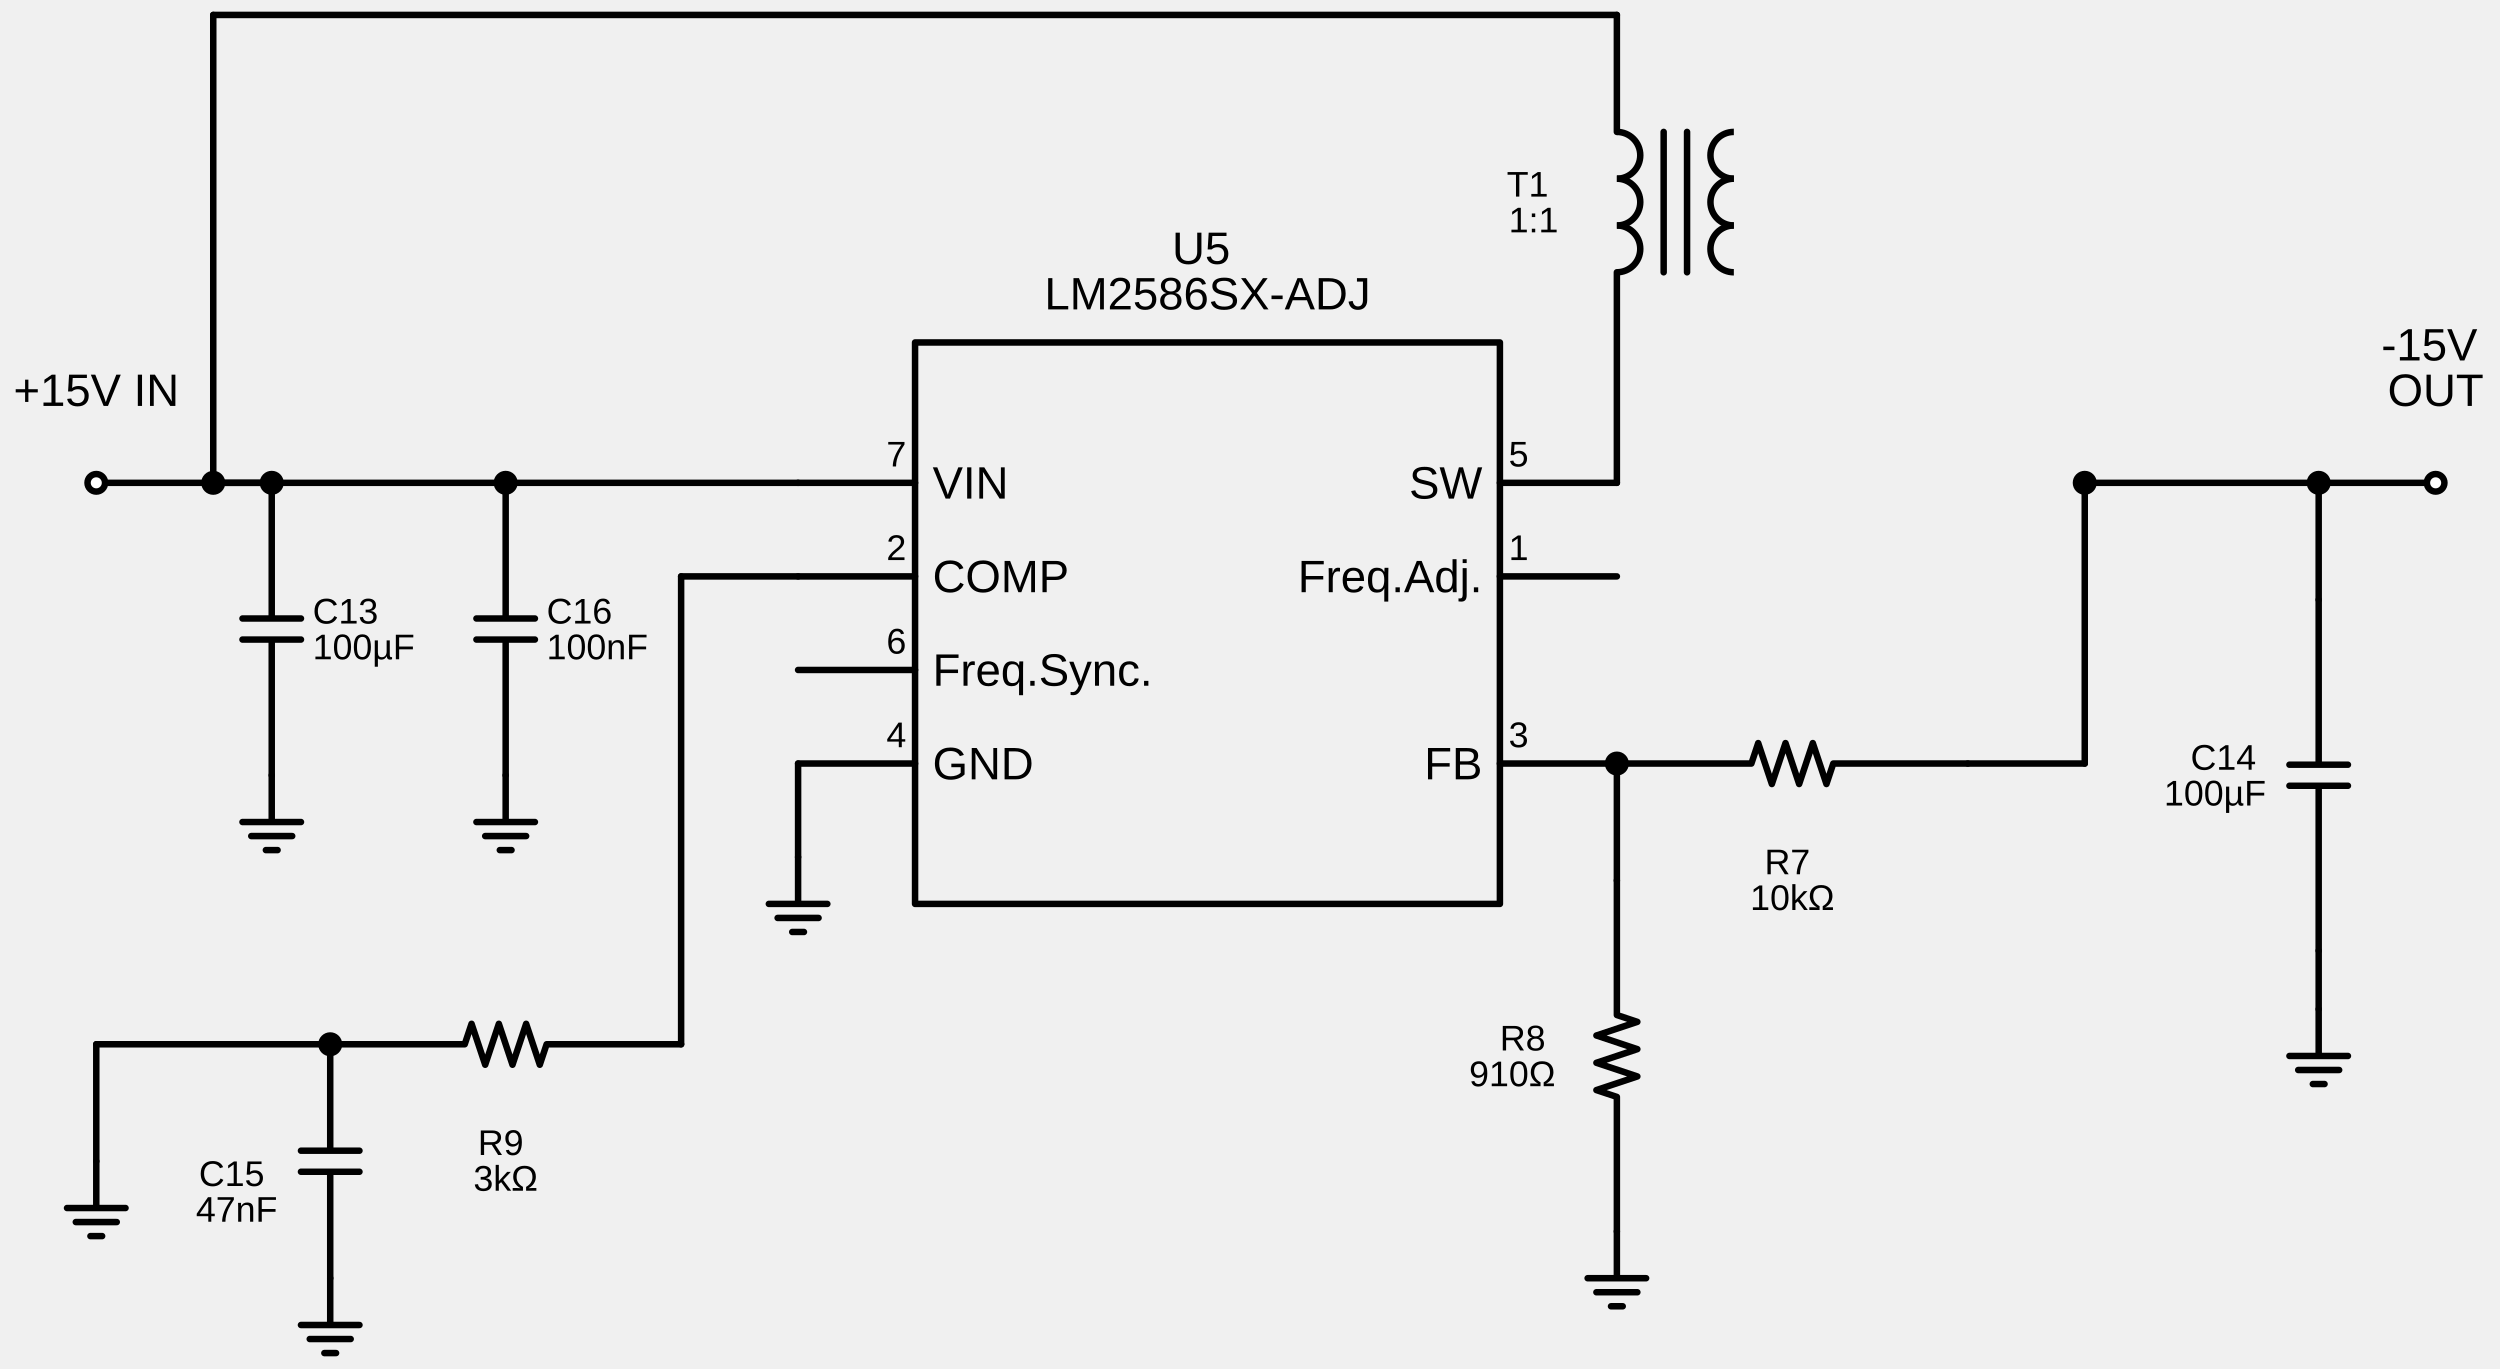
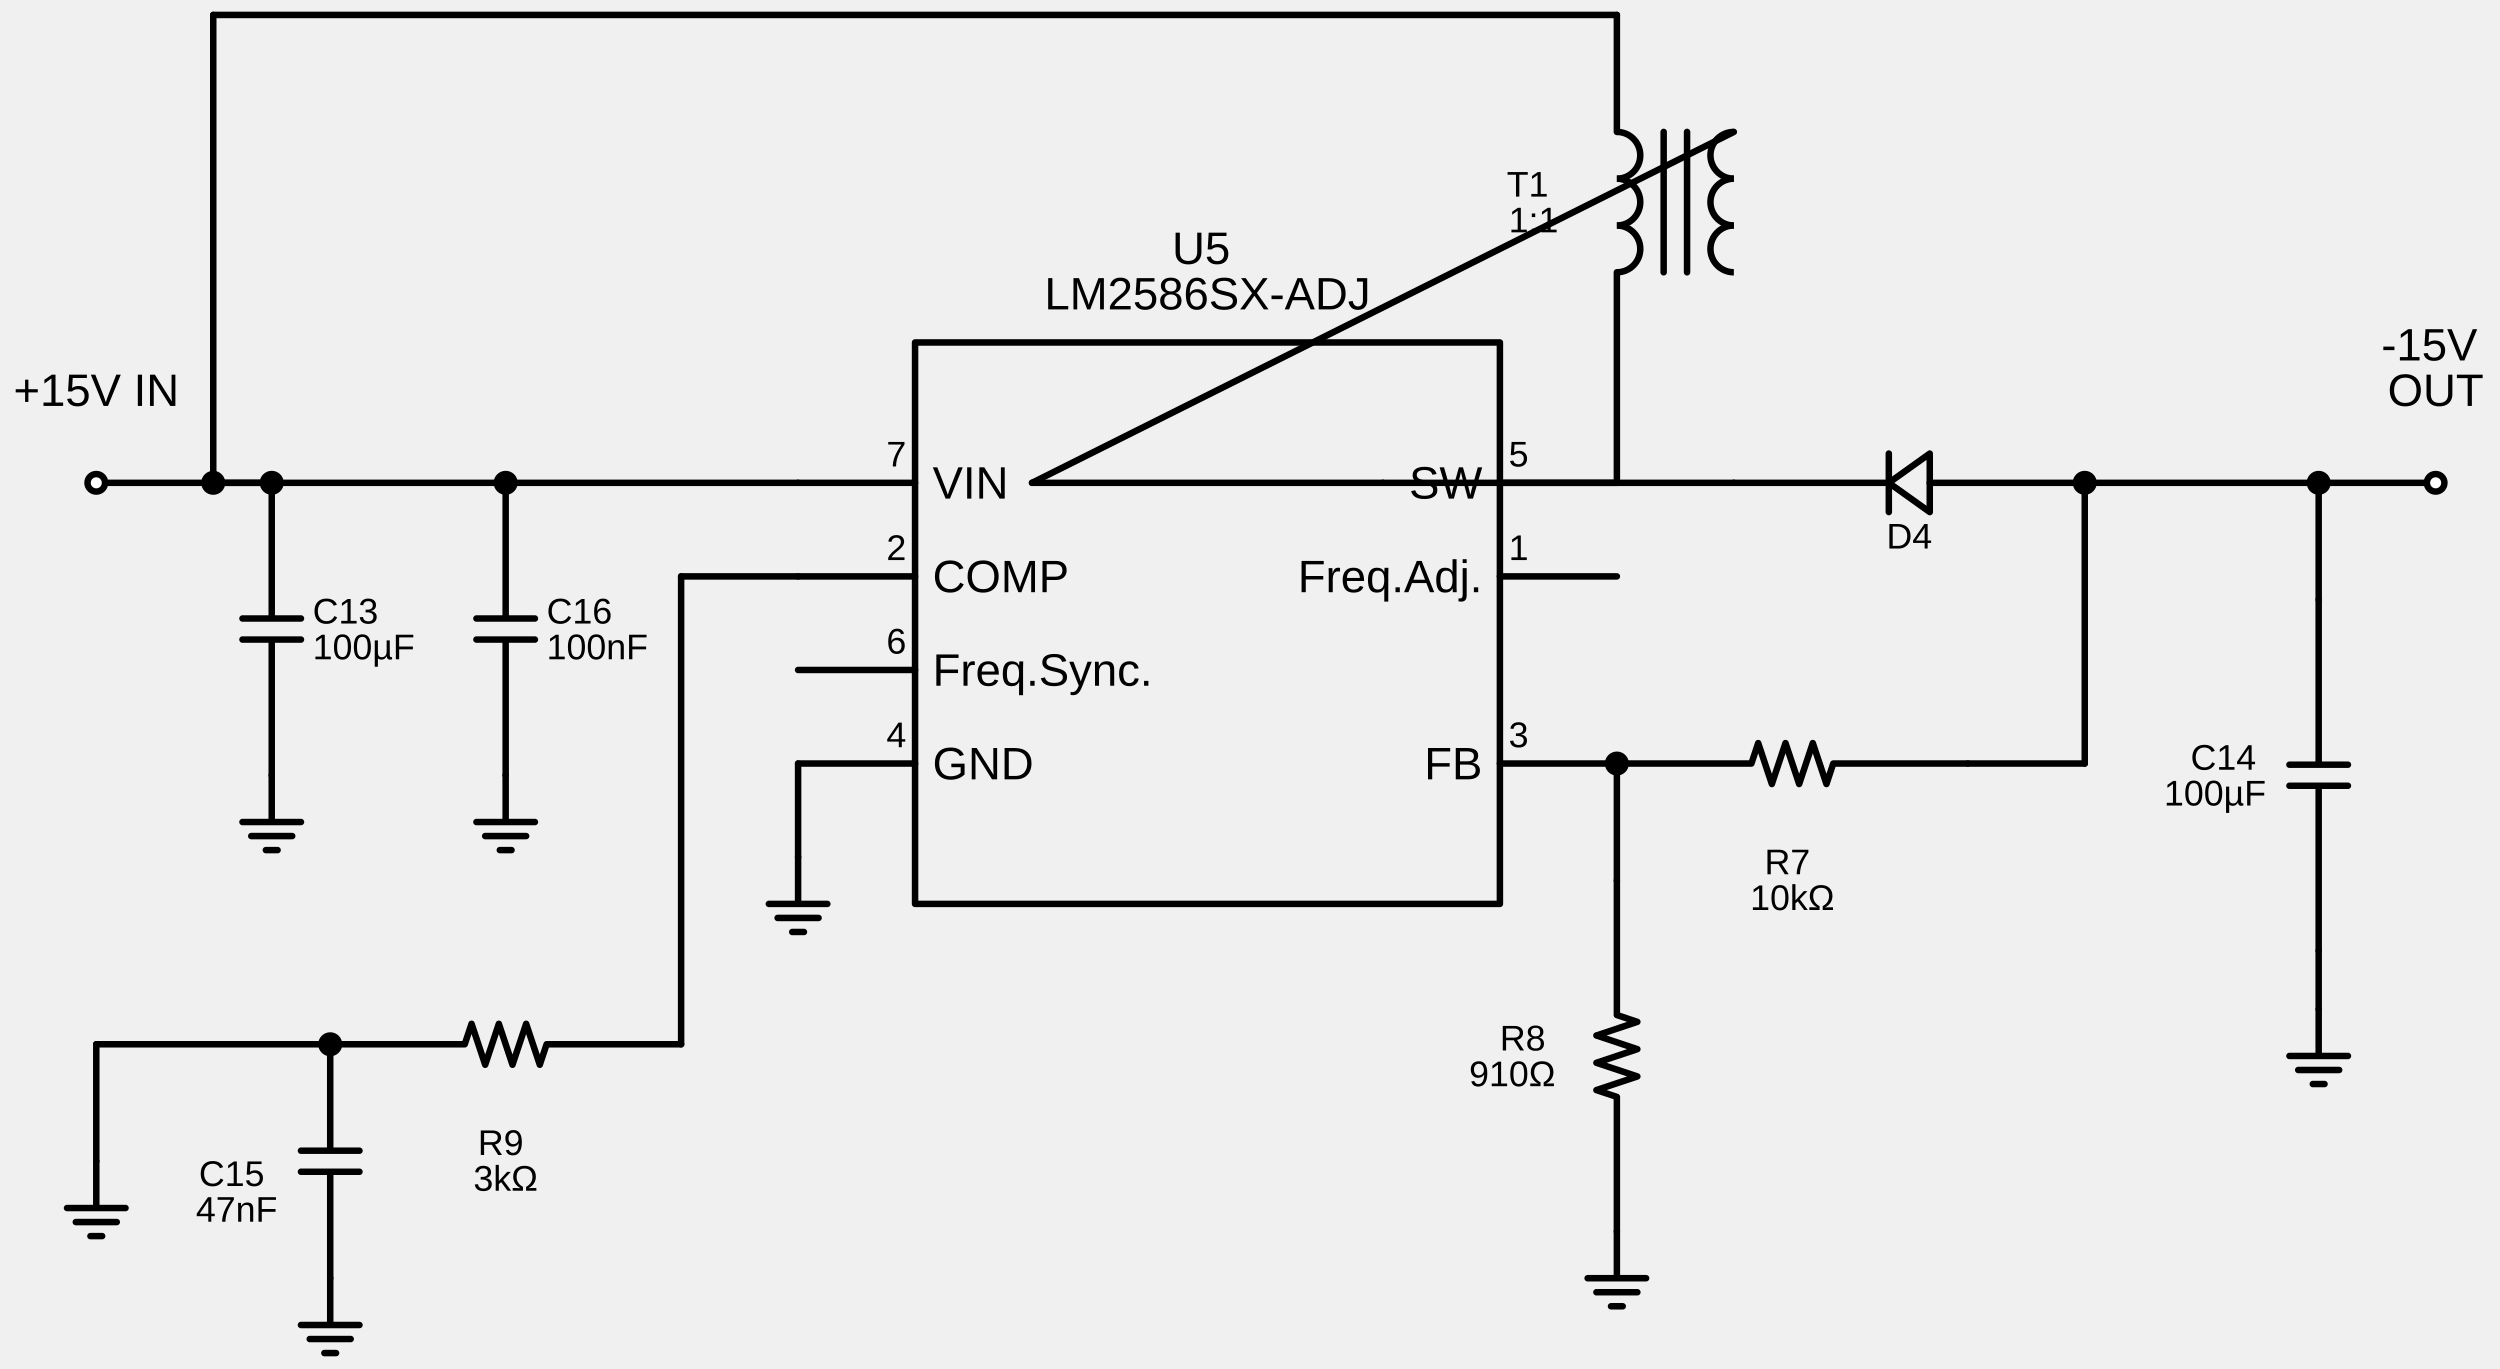
<svg xmlns="http://www.w3.org/2000/svg" xml:lang="en" height="421.04pt" width="769.436pt" viewBox="-29.632 -148.6 769.436 421.04">
  <path d="M 468.0 -79.2 a 7.2 7.2 0 1 1 0.0 14.4" style="stroke:black;fill:none;stroke-width:2.0;stroke-dasharray:-;" />
  <path d="M 468.0 -93.6 a 7.2 7.2 0 1 1 0.0 14.4" style="stroke:black;fill:none;stroke-width:2.0;stroke-dasharray:-;" />
  <path d="M 468.0 -108.0 a 7.2 7.2 0 1 1 0.0 14.4" style="stroke:black;fill:none;stroke-width:2.0;stroke-dasharray:-;" />
  <path d="M 504.0 -64.8 a 7.2 7.2 0 1 1 0.0 -14.4" style="stroke:black;fill:none;stroke-width:2.0;stroke-dasharray:-;" />
  <path d="M 504.0 -79.2 a 7.2 7.2 0 1 1 0.0 -14.4" style="stroke:black;fill:none;stroke-width:2.0;stroke-dasharray:-;" />
  <path d="M 504.0 -93.6 a 7.2 7.2 0 1 1 0.0 -14.4" style="stroke:black;fill:none;stroke-width:2.0;stroke-dasharray:-;" />
+   <polygon points="564.3,9 551.7,-7.38462019885854e-15 564.3,-9 " style="stroke:black;fill:none;stroke-width:2.0;stroke-dasharray:-;stroke-linecap:round;stroke-linejoin:round;" />
  <path d="M 252.0,129.6 L 432.0,129.6 L 432.0,-43.2 L 252.0,-43.2 L 252.0,129.6" style="stroke:black;fill:none;stroke-width:2.0;stroke-dasharray:-;stroke-linecap:round;stroke-linejoin:round;" />
  <path d="M 252.0,-0.0 L 216.0,-0.0" style="stroke:black;fill:none;stroke-width:2.0;stroke-dasharray:-;stroke-linecap:round;stroke-linejoin:round;" />
  <path d="M 252.0,28.8 L 216.0,28.8" style="stroke:black;fill:none;stroke-width:2.0;stroke-dasharray:-;stroke-linecap:round;stroke-linejoin:round;" />
  <path d="M 252.0,57.6 L 216.0,57.6" style="stroke:black;fill:none;stroke-width:2.0;stroke-dasharray:-;stroke-linecap:round;stroke-linejoin:round;" />
  <path d="M 252.0,86.4 L 216.0,86.4" style="stroke:black;fill:none;stroke-width:2.0;stroke-dasharray:-;stroke-linecap:round;stroke-linejoin:round;" />
  <path d="M 432.0,-0.0 L 468.0,-0.0" style="stroke:black;fill:none;stroke-width:2.0;stroke-dasharray:-;stroke-linecap:round;stroke-linejoin:round;" />
  <path d="M 432.0,28.8 L 468.0,28.8" style="stroke:black;fill:none;stroke-width:2.0;stroke-dasharray:-;stroke-linecap:round;stroke-linejoin:round;" />
  <path d="M 432.0,86.4 L 468.0,86.4" style="stroke:black;fill:none;stroke-width:2.0;stroke-dasharray:-;stroke-linecap:round;stroke-linejoin:round;" />
  <path d="M 0.0,-0.0 L 18.0,-0.0 L 36.0,-0.0" style="stroke:black;fill:none;stroke-width:2.0;stroke-dasharray:-;stroke-linecap:round;stroke-linejoin:round;" />
  <path d="M 36.0,-0.0 L 45.0,-0.0 L 54.0,-0.0" style="stroke:black;fill:none;stroke-width:2.0;stroke-dasharray:-;stroke-linecap:round;stroke-linejoin:round;" />
  <path d="M 54.0,-0.0 L 54,41.76 M 63,41.76 L 45,41.76 M 63,48.24 L 45,48.24 M 54,48.24 L 54,90.0" style="stroke:black;fill:none;stroke-width:2.0;stroke-dasharray:-;stroke-linecap:round;stroke-linejoin:round;" />
  <path d="M 54,90.0 L 54,104.4 L 45,104.4 L 63,104.4 M 47.7,108.72 L 60.3,108.72 M 52.2,113.04 L 55.8,113.04" style="stroke:black;fill:none;stroke-width:2.0;stroke-dasharray:-;stroke-linecap:round;stroke-linejoin:round;" />
  <path d="M 36.0,-0.0 L 81.0,-0.0 L 126.0,-0.0" style="stroke:black;fill:none;stroke-width:2.0;stroke-dasharray:-;stroke-linecap:round;stroke-linejoin:round;" />
  <path d="M 126.0,-0.0 L 126.0,41.76 M 135.0,41.76 L 117.0,41.76 M 135,48.24 L 117.0,48.24 M 126,48.24 L 126,90.0" style="stroke:black;fill:none;stroke-width:2.0;stroke-dasharray:-;stroke-linecap:round;stroke-linejoin:round;" />
  <path d="M 126,90.0 L 126,104.4 L 117,104.4 L 135,104.4 M 119.7,108.72 L 132.3,108.72 M 124.2,113.04 L 127.8,113.04" style="stroke:black;fill:none;stroke-width:2.0;stroke-dasharray:-;stroke-linecap:round;stroke-linejoin:round;" />
  <path d="M 126.0,-0.0 L 171.0,-0.0 L 216.0,-0.0" style="stroke:black;fill:none;stroke-width:2.0;stroke-dasharray:-;stroke-linecap:round;stroke-linejoin:round;" />
  <path d="M 216.0,86.4 L 216.0,100.8 L 216.0,115.2" style="stroke:black;fill:none;stroke-width:2.0;stroke-dasharray:-;stroke-linecap:round;stroke-linejoin:round;" />
  <path d="M 216.0,115.2 L 216.0,129.6 L 207.0,129.6 L 225.0,129.6 M 209.7,133.92 L 222.3,133.92 M 214.2,138.24 L 217.8,138.24" style="stroke:black;fill:none;stroke-width:2.0;stroke-dasharray:-;stroke-linecap:round;stroke-linejoin:round;" />
  <path d="M 216.0,28.8 L 198.0,28.8 L 180.0,28.8" style="stroke:black;fill:none;stroke-width:2.0;stroke-dasharray:-;stroke-linecap:round;stroke-linejoin:round;" />
  <path d="M 180.0,28.8 L 180.0,100.8 L 180,172.8" style="stroke:black;fill:none;stroke-width:2.0;stroke-dasharray:-;stroke-linecap:round;stroke-linejoin:round;" />
  <path d="M 180,172.8 L 138.6,172.8 L 136.5,179.1 L 132.3,166.5 L 128.1,179.1 L 123.9,166.5 L 119.7,179.1 L 115.5,166.5 L 113.4,172.8 L 72,172.8" style="stroke:black;fill:none;stroke-width:2.0;stroke-dasharray:-;stroke-linecap:round;stroke-linejoin:round;" />
  <path d="M 72,172.8 L 72,205.56 M 81,205.56 L 63,205.56 M 81,212.04 L 63,212.04 M 72,212.04 L 72,244.8" style="stroke:black;fill:none;stroke-width:2.0;stroke-dasharray:-;stroke-linecap:round;stroke-linejoin:round;" />
  <path d="M 72,244.8 L 72,259.2 L 63,259.2 L 81,259.2 M 65.7,263.52 L 78.3,263.52 M 70.2,267.84 L 73.8,267.84" style="stroke:black;fill:none;stroke-width:2.0;stroke-dasharray:-;stroke-linecap:round;stroke-linejoin:round;" />
  <path d="M 72,172.8 L 36,172.8 L -1.5987211554602254e-14,172.8" style="stroke:black;fill:none;stroke-width:2.0;stroke-dasharray:-;stroke-linecap:round;stroke-linejoin:round;" />
  <path d="M -1.5987211554602254e-14,172.8 L -1.9293757912300106e-14,190.8 L -2.260030426999796e-14,208.8" style="stroke:black;fill:none;stroke-width:2.0;stroke-dasharray:-;stroke-linecap:round;stroke-linejoin:round;" />
  <path d="M -2.260030426999796e-14,208.8 L -2.260030426999796e-14,223.2 L -9,223.2 L 9,223.2 M -6.3,227.52 L 6.3,227.52 M -1.8,231.84 L 1.8,231.84" style="stroke:black;fill:none;stroke-width:2.0;stroke-dasharray:-;stroke-linecap:round;stroke-linejoin:round;" />
  <path d="M 36.0,-0.0 L 36,-72.0 L 36,-144.0" style="stroke:black;fill:none;stroke-width:2.0;stroke-dasharray:-;stroke-linecap:round;stroke-linejoin:round;" />
  <path d="M 36,-144.0 L 252.0,-144.0 L 468.0,-144.0" style="stroke:black;fill:none;stroke-width:2.0;stroke-dasharray:-;stroke-linecap:round;stroke-linejoin:round;" />
  <path d="M 468.0,-144.0 L 468.0,-126.0 L 468.0,-108.0" style="stroke:black;fill:none;stroke-width:2.0;stroke-dasharray:-;stroke-linecap:round;stroke-linejoin:round;" />
  <path d="M 482.4,-108.0 L 482.4,-64.8" style="stroke:black;fill:none;stroke-width:2.0;stroke-dasharray:-;stroke-linecap:round;stroke-linejoin:round;" />
  <path d="M 489.6,-108.0 L 489.6,-64.8" style="stroke:black;fill:none;stroke-width:2.0;stroke-dasharray:-;stroke-linecap:round;stroke-linejoin:round;" />
  <path d="M 468.0,-64.8 L 468.0,-32.4 L 468.0,-0.0" style="stroke:black;fill:none;stroke-width:2.0;stroke-dasharray:-;stroke-linecap:round;stroke-linejoin:round;" />
  <path d="M 468.0,86.4 L 468.0,104.4 L 468.0,122.4" style="stroke:black;fill:none;stroke-width:2.0;stroke-dasharray:-;stroke-linecap:round;stroke-linejoin:round;" />
  <path d="M 468.0,122.4 L 468.0,163.8 L 474.3,165.9 L 461.7,170.1 L 474.3,174.3 L 461.7,178.5 L 474.3,182.7 L 461.7,186.9 L 468.0,189.0 L 468.0,230.4" style="stroke:black;fill:none;stroke-width:2.0;stroke-dasharray:-;stroke-linecap:round;stroke-linejoin:round;" />
  <path d="M 468.0,230.4 L 468.0,244.8 L 459.0,244.8 L 477.0,244.8 M 461.7,249.12 L 474.3,249.12 M 466.2,253.44 L 469.8,253.44" style="stroke:black;fill:none;stroke-width:2.0;stroke-dasharray:-;stroke-linecap:round;stroke-linejoin:round;" />
  <path d="M 468.0,86.4 L 509.4,86.4 L 511.5,80.1 L 515.7,92.7 L 519.9,80.1 L 524.1,92.7 L 528.3,80.1 L 532.5,92.7 L 534.6,86.4 L 576.0,86.4" style="stroke:black;fill:none;stroke-width:2.0;stroke-dasharray:-;stroke-linecap:round;stroke-linejoin:round;" />
  <path d="M 576.0,86.4 L 594.0,86.4 L 612.0,86.4" style="stroke:black;fill:none;stroke-width:2.0;stroke-dasharray:-;stroke-linecap:round;stroke-linejoin:round;" />
  <path d="M 612.0,86.4 L 612.0,43.2 L 612.0,-0.0" style="stroke:black;fill:none;stroke-width:2.0;stroke-dasharray:-;stroke-linecap:round;stroke-linejoin:round;" />
+   <path d="M 612.0,-0.0 L 564.3,-5.841565231932875e-15 M 551.7,9 L 551.7,-9 M 551.7,-7.38462019885854e-15 L 504.0,-1.3226185430791413e-14" style="stroke:black;fill:none;stroke-width:2.0;stroke-dasharray:-;stroke-linecap:round;stroke-linejoin:round;" />
+   <path d="M 504.0,-1.3226185430791413e-14 L 450.0,-1.9839278146187122e-14 L 396.0,-2.6452370861582827e-14" style="stroke:black;fill:none;stroke-width:2.0;stroke-dasharray:-;stroke-linecap:round;stroke-linejoin:round;" />
+   <path d="M 396.0,-2.6452370861582827e-14 L 342.0,-3.3065463576978534e-14 L 288.0,-3.9678556292374245e-14" style="stroke:black;fill:none;stroke-width:2.0;stroke-dasharray:-;stroke-linecap:round;stroke-linejoin:round;" />
+   <path d="M 288.0,-3.9678556292374245e-14 L 396.0,-54 L 504.0,-108.0" style="stroke:black;fill:none;stroke-width:2.0;stroke-dasharray:-;stroke-linecap:round;stroke-linejoin:round;" />
  <path d="M 612.0,-0.0 L 648.0,-0.0 L 684.0,-0.0" style="stroke:black;fill:none;stroke-width:2.0;stroke-dasharray:-;stroke-linecap:round;stroke-linejoin:round;" />
  <path d="M 684.0,-0.0 L 684.0,18.0 L 684.0,36.0" style="stroke:black;fill:none;stroke-width:2.0;stroke-dasharray:-;stroke-linecap:round;stroke-linejoin:round;" />
  <path d="M 684.0,36.0 L 684.0,86.76 M 693.0,86.76 L 675.0,86.76 M 693.0,93.24 L 675.0,93.24 M 684.0,93.24 L 684.0,144.0" style="stroke:black;fill:none;stroke-width:2.0;stroke-dasharray:-;stroke-linecap:round;stroke-linejoin:round;" />
  <path d="M 684.0,144.0 L 684.0,153.0 L 684.0,162.0" style="stroke:black;fill:none;stroke-width:2.0;stroke-dasharray:-;stroke-linecap:round;stroke-linejoin:round;" />
  <path d="M 684.0,162.0 L 684.0,176.4 L 675.0,176.4 L 693.0,176.4 M 677.7,180.72 L 690.3,180.72 M 682.2,185.04 L 685.8,185.04" style="stroke:black;fill:none;stroke-width:2.0;stroke-dasharray:-;stroke-linecap:round;stroke-linejoin:round;" />
  <path d="M 684.0,-0.0 L 702.0,-0.0 L 720.0,-0.0" style="stroke:black;fill:none;stroke-width:2.0;stroke-dasharray:-;stroke-linecap:round;stroke-linejoin:round;" />
  <text x="249.3" y="-13.7" dominant-baseline="ideographic" fill="black" font-size="11" font-family="Arial" text-anchor="end">
    <tspan x="249.3" dy="11">7</tspan>
  </text>
  <text x="257.4" y="-14.0" dominant-baseline="central" fill="black" font-size="14" font-family="Arial" text-anchor="start">
    <tspan x="257.4" dy="14">VIN</tspan>
  </text>
  <text x="249.3" y="15.1" dominant-baseline="ideographic" fill="black" font-size="11" font-family="Arial" text-anchor="end">
    <tspan x="249.3" dy="11">2</tspan>
  </text>
  <text x="257.4" y="14.8" dominant-baseline="central" fill="black" font-size="14" font-family="Arial" text-anchor="start">
    <tspan x="257.4" dy="14">COMP</tspan>
  </text>
  <text x="249.3" y="43.9" dominant-baseline="ideographic" fill="black" font-size="11" font-family="Arial" text-anchor="end">
    <tspan x="249.3" dy="11">6</tspan>
  </text>
  <text x="257.4" y="43.6" dominant-baseline="central" fill="black" font-size="14" font-family="Arial" text-anchor="start">
    <tspan x="257.4" dy="14">Freq.Sync.</tspan>
  </text>
  <text x="249.3" y="72.7" dominant-baseline="ideographic" fill="black" font-size="11" font-family="Arial" text-anchor="end">
    <tspan x="249.3" dy="11">4</tspan>
  </text>
  <text x="257.4" y="72.4" dominant-baseline="central" fill="black" font-size="14" font-family="Arial" text-anchor="start">
    <tspan x="257.4" dy="14">GND</tspan>
  </text>
  <text x="434.7" y="-13.7" dominant-baseline="ideographic" fill="black" font-size="11" font-family="Arial" text-anchor="start">
    <tspan x="434.7" dy="11">5</tspan>
  </text>
  <text x="426.6" y="-14.0" dominant-baseline="central" fill="black" font-size="14" font-family="Arial" text-anchor="end">
    <tspan x="426.6" dy="14">SW</tspan>
  </text>
  <text x="434.7" y="15.1" dominant-baseline="ideographic" fill="black" font-size="11" font-family="Arial" text-anchor="start">
    <tspan x="434.7" dy="11">1</tspan>
  </text>
  <text x="426.6" y="14.8" dominant-baseline="central" fill="black" font-size="14" font-family="Arial" text-anchor="end">
    <tspan x="426.6" dy="14">Freq.Adj.</tspan>
  </text>
  <text x="434.7" y="72.7" dominant-baseline="ideographic" fill="black" font-size="11" font-family="Arial" text-anchor="start">
    <tspan x="434.7" dy="11">3</tspan>
  </text>
  <text x="426.6" y="72.4" dominant-baseline="central" fill="black" font-size="14" font-family="Arial" text-anchor="end">
    <tspan x="426.6" dy="14">FB</tspan>
  </text>
  <text x="342.0" y="-78.4" dominant-baseline="ideographic" fill="black" font-size="14" font-family="Arial" text-anchor="middle">
    <tspan x="342.0" dy="14">U5</tspan>
    <tspan x="342.0" dy="14">LM2586SX-ADJ</tspan>
  </text>
  <text x="66.6" y="28.5" dominant-baseline="central" fill="black" font-size="11" font-family="Arial" text-anchor="start">
    <tspan x="66.6" dy="11">C13</tspan>
    <tspan x="66.6" dy="11">100µF</tspan>
  </text>
  <text x="138.6" y="28.5" dominant-baseline="central" fill="black" font-size="11" font-family="Arial" text-anchor="start">
    <tspan x="138.6" dy="11">C16</tspan>
    <tspan x="138.6" dy="11">100nF</tspan>
  </text>
  <text x="126" y="188.26" dominant-baseline="hanging" fill="black" font-size="11" font-family="Arial" text-anchor="middle">
    <tspan x="126" dy="11">R9</tspan>
    <tspan x="126" dy="11">3kΩ</tspan>
  </text>
  <text x="43.2" y="197.8" dominant-baseline="hanging" fill="black" font-size="11" font-family="Arial" text-anchor="middle">
    <tspan x="43.2" dy="11">C15</tspan>
    <tspan x="43.2" dy="11">47nF</tspan>
  </text>
  <text x="450.0" y="-102.9" dominant-baseline="central" fill="black" font-size="11" font-family="Arial" text-anchor="end">
    <tspan x="450.0" dy="11">T1</tspan>
    <tspan x="450.0" dy="11">1:1</tspan>
  </text>
  <text x="449.1" y="159.9" dominant-baseline="central" fill="black" font-size="11" font-family="Arial" text-anchor="end">
    <tspan x="449.1" dy="11">R8</tspan>
    <tspan x="449.1" dy="11">910Ω</tspan>
  </text>
  <text x="522.0" y="101.86" dominant-baseline="hanging" fill="black" font-size="11" font-family="Arial" text-anchor="middle">
    <tspan x="522.0" dy="11">R7</tspan>
    <tspan x="522.0" dy="11">10kΩ</tspan>
  </text>
+   <text x="558.0" y="1.6" dominant-baseline="hanging" fill="black" font-size="11" font-family="Arial" text-anchor="middle">
+     <tspan x="558.0" dy="11">D4</tspan>
+   </text>
  <text x="667.8" y="73.5" dominant-baseline="central" fill="black" font-size="11" font-family="Arial" text-anchor="end">
    <tspan x="667.8" dy="11">C14</tspan>
    <tspan x="667.8" dy="11">100µF</tspan>
  </text>
  <circle cx="0.0" cy="-0.0" r="2.7" style="stroke:black;fill:white;stroke-width:2.0;stroke-dasharray:-;" />
  <text x="0.0" y="-34.7" dominant-baseline="ideographic" fill="black" font-size="14" font-family="Arial" text-anchor="middle">
    <tspan x="0.0" dy="14">+15V IN</tspan>
  </text>
  <circle cx="36.0" cy="-0.0" r="2.7" style="stroke:black;fill:black;stroke-width:2.0;stroke-dasharray:-;" />
  <circle cx="54.0" cy="-0.0" r="2.7" style="stroke:black;fill:black;stroke-width:2.0;stroke-dasharray:-;" />
  <circle cx="126.0" cy="-0.0" r="2.7" style="stroke:black;fill:black;stroke-width:2.0;stroke-dasharray:-;" />
  <circle cx="72" cy="172.8" r="2.7" style="stroke:black;fill:black;stroke-width:2.0;stroke-dasharray:-;" />
  <circle cx="468.0" cy="86.4" r="2.7" style="stroke:black;fill:black;stroke-width:2.0;stroke-dasharray:-;" />
  <circle cx="612.0" cy="-0.0" r="2.7" style="stroke:black;fill:black;stroke-width:2.0;stroke-dasharray:-;" />
  <circle cx="684.0" cy="-0.0" r="2.7" style="stroke:black;fill:black;stroke-width:2.0;stroke-dasharray:-;" />
  <circle cx="720.0" cy="-0.0" r="2.7" style="stroke:black;fill:white;stroke-width:2.0;stroke-dasharray:-;" />
  <text x="720.0" y="-48.7" dominant-baseline="ideographic" fill="black" font-size="14" font-family="Arial" text-anchor="middle">
    <tspan x="720.0" dy="14">-15V</tspan>
    <tspan x="720.0" dy="14">OUT</tspan>
  </text>
</svg>
